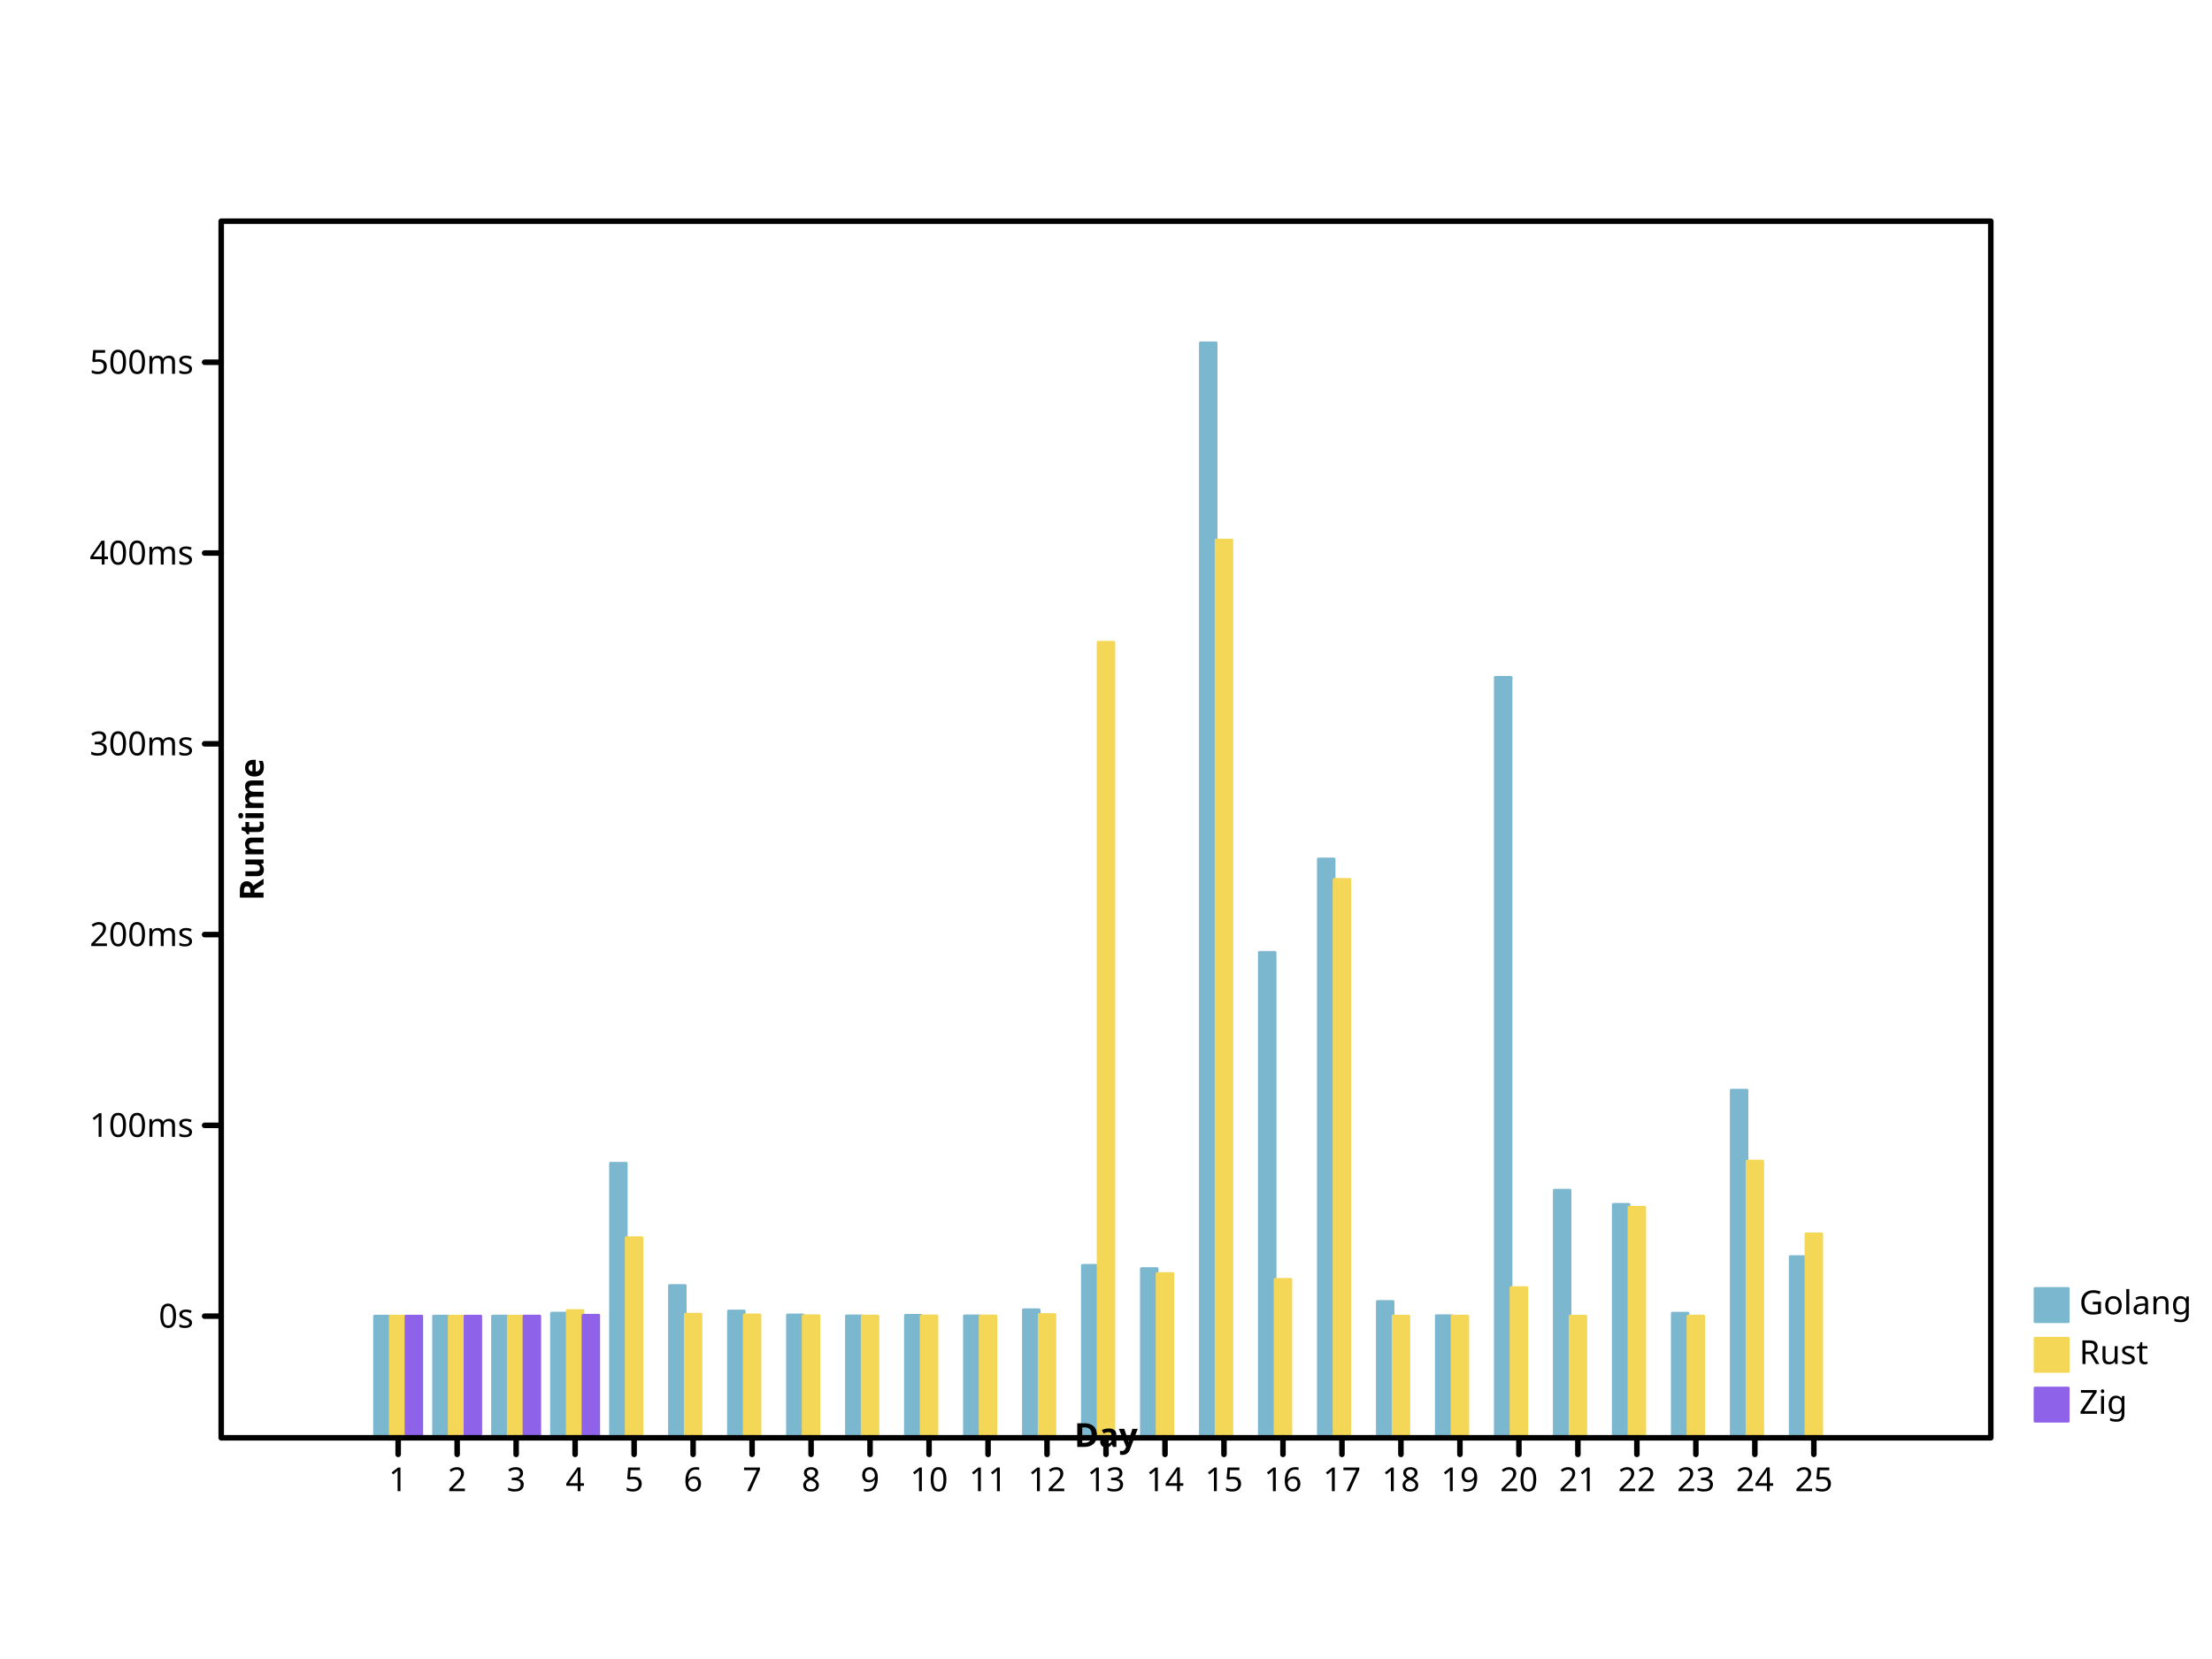
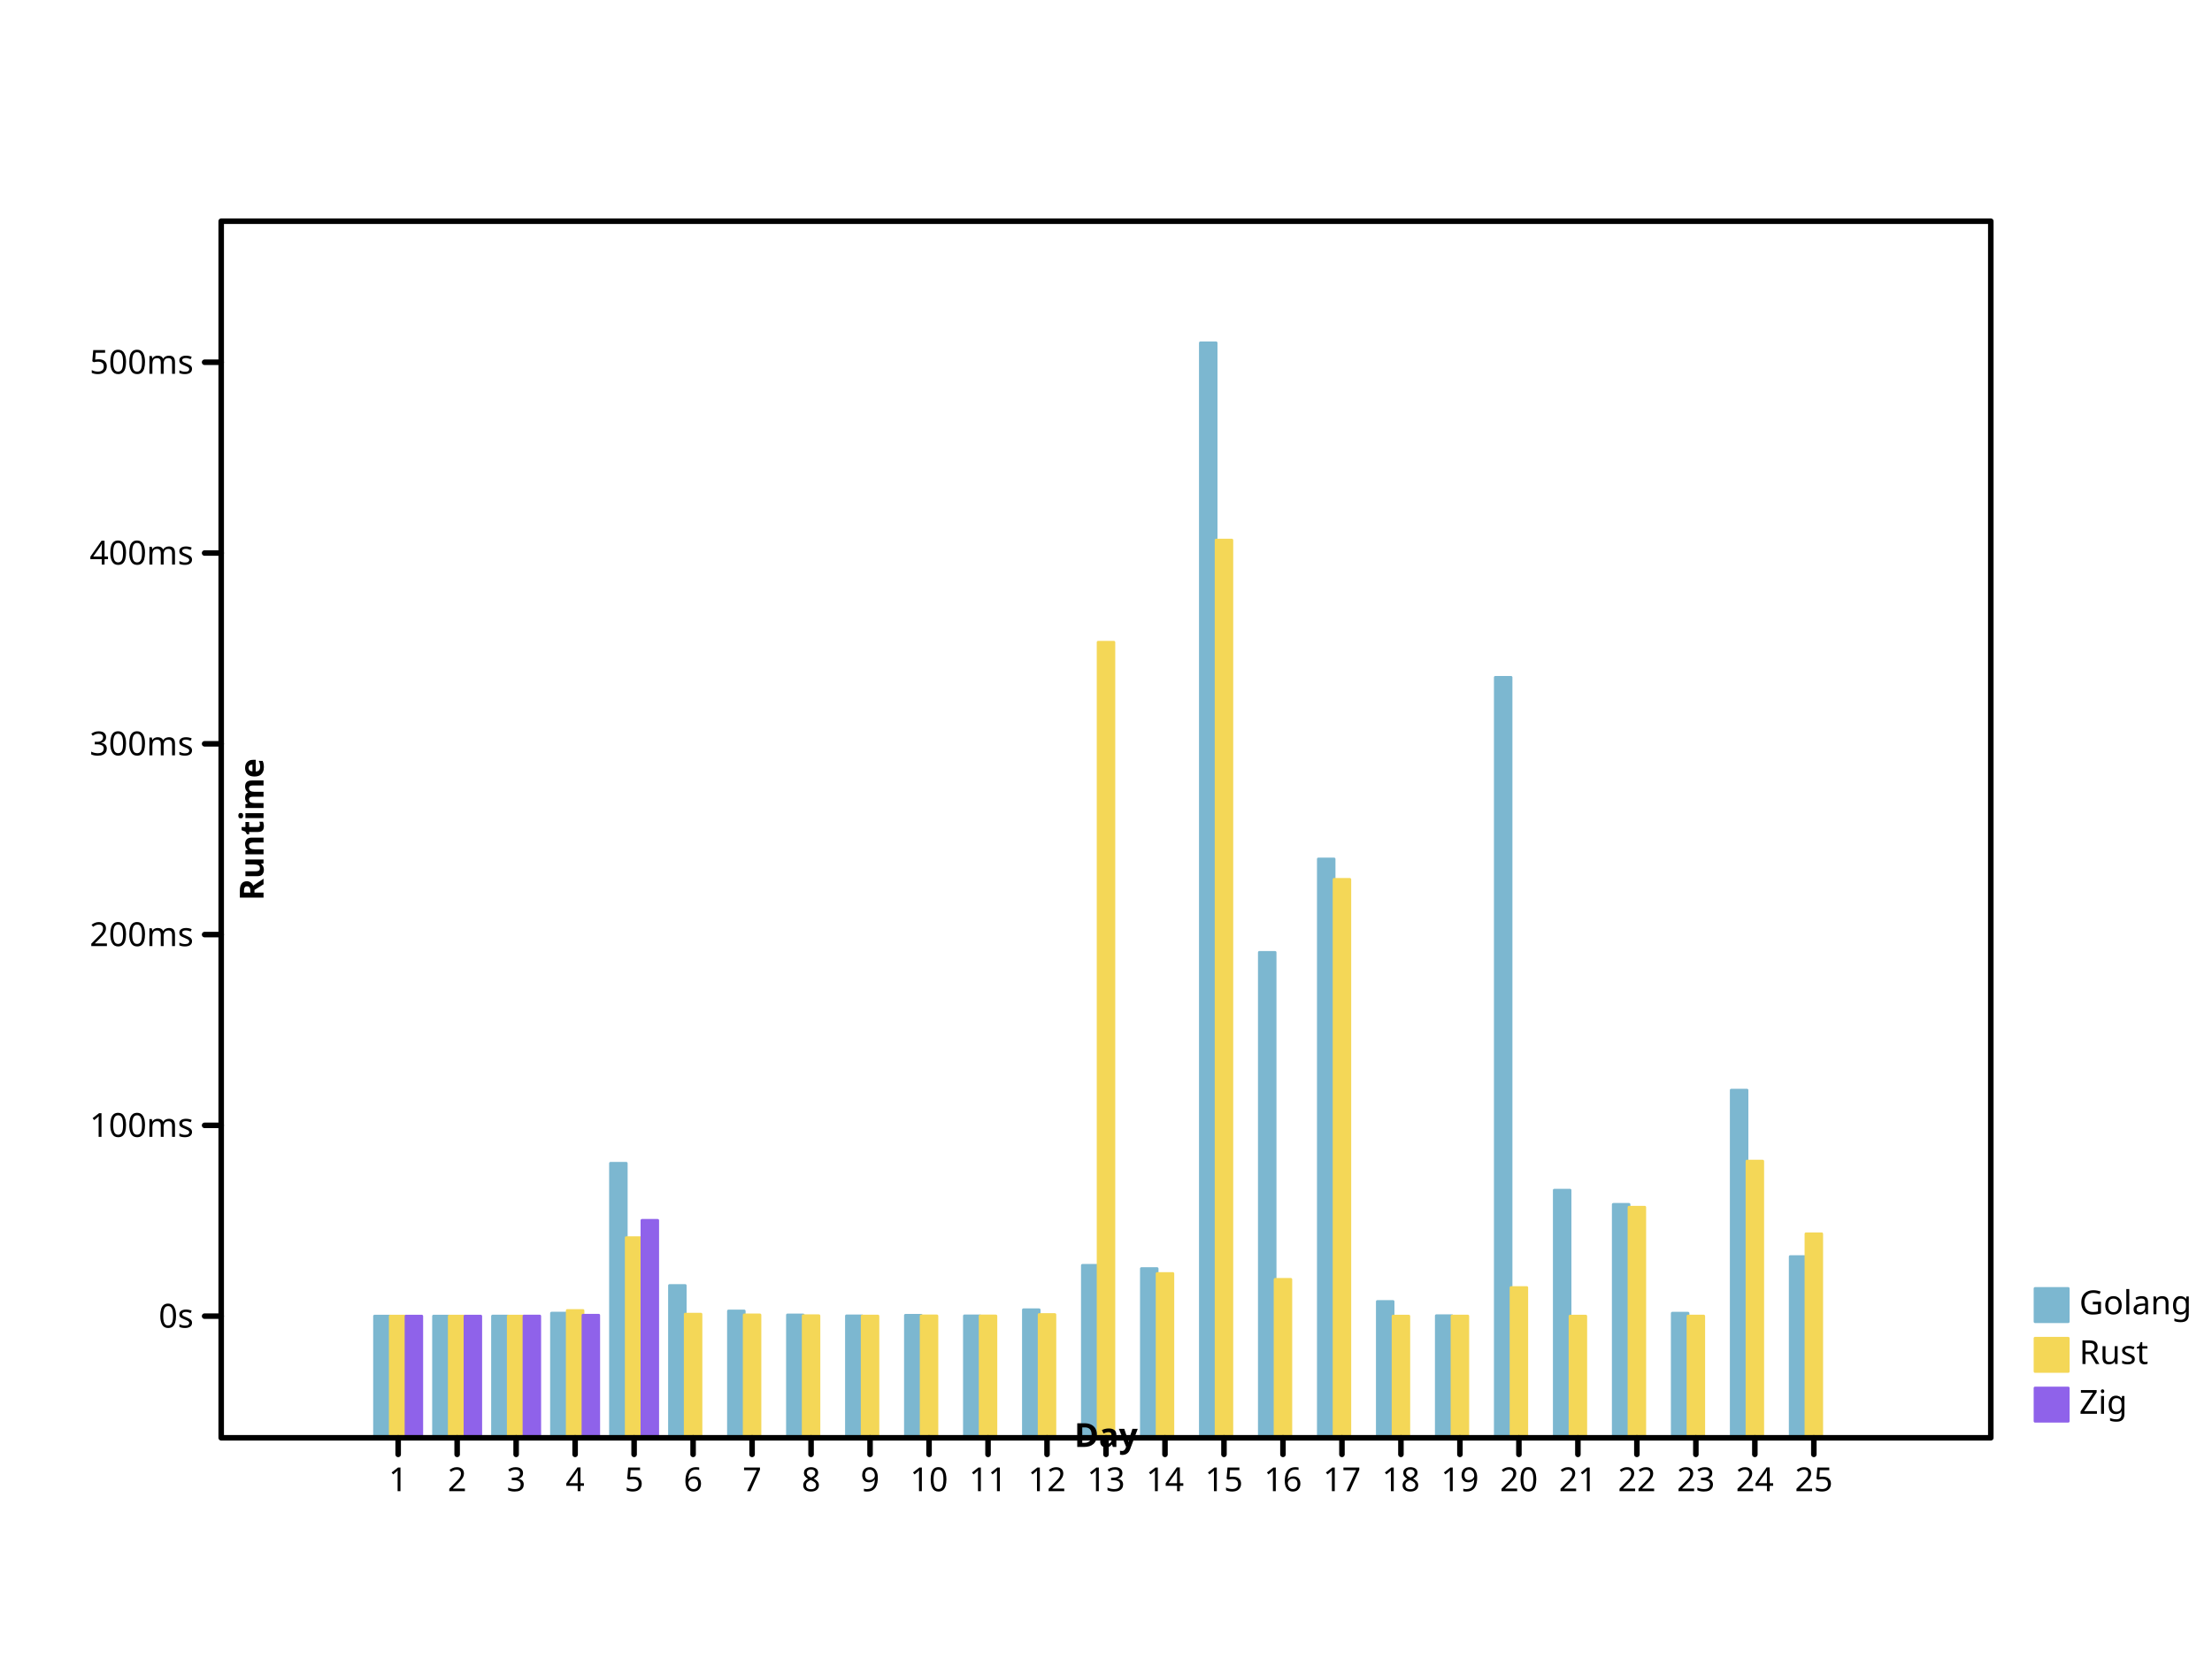
- <svg xmlns="http://www.w3.org/2000/svg" preserveAspectRatio="xMidYMid meet" width="800" height="600" viewbox="0 0 800 600">
+ <svg xmlns="http://www.w3.org/2000/svg" height="600" viewbox="0 0 800 600" preserveAspectRatio="xMidYMid meet" width="800">
  <defs>
-     <marker id="circle" viewBox="0 0 10 10 " refX="5" refY="5" markerUnits="userSpaceOnUse" markerWidth="2%" markerHeight="2%">
-       <circle fill="none" stroke="black" cx="5" cy="5" r="3" />
+     <marker markerHeight="2%" id="circle" viewBox="0 0 10 10 " refX="5" refY="5" markerUnits="userSpaceOnUse" markerWidth="2%">
+       <circle r="3" fill="none" stroke="black" cx="5" cy="5" />
    </marker>
-     <marker markerUnits="userSpaceOnUse" markerWidth="2%" markerHeight="2%" id="filled-circle" viewBox="0 0 10 10 " refX="5" refY="5">
-       <circle stroke="none" cx="5" cy="5" r="3" fill="black" />
+     <marker viewBox="0 0 10 10 " refX="5" refY="5" markerUnits="userSpaceOnUse" markerWidth="2%" markerHeight="2%" id="filled-circle">
+       <circle cx="5" cy="5" r="3" fill="black" stroke="none" />
    </marker>
    <marker markerWidth="2%" markerHeight="2%" id="square" viewBox="0 0 10 10 " refX="5" refY="5" markerUnits="userSpaceOnUse">
      <rect x="2" y="2" width="6" height="6" fill="none" stroke="black" />
    </marker>
-     <marker refX="5" refY="5" markerUnits="userSpaceOnUse" markerWidth="2%" markerHeight="2%" id="filled-square" viewBox="0 0 10 10 ">
-       <rect width="6" height="6" fill="black" stroke="none" x="2" y="2" />
+     <marker id="filled-square" viewBox="0 0 10 10 " refX="5" refY="5" markerUnits="userSpaceOnUse" markerWidth="2%" markerHeight="2%">
+       <rect height="6" fill="black" stroke="none" x="2" y="2" width="6" />
    </marker>
  </defs>
-   <g transform="translate(80 520 )scale(1 -1 )" fill="hsl(198, 47%, 65%)" stroke="hsl(198, 47%, 65%)" stroke-width="1px" stroke-linecap="round" stroke-linejoin="round">
-     <rect y="0" width="5.688889e+00" height="4.400736e+01" vector-effect="non-scaling-stroke" x="5.546667e+01" />
-     <rect height="4.401183e+01" vector-effect="non-scaling-stroke" x="7.680000e+01" y="0" width="5.688889e+00" />
-     <rect height="4.401923e+01" vector-effect="non-scaling-stroke" x="9.813333e+01" y="0" width="5.688889e+00" />
-     <rect width="5.688889e+00" height="4.508144e+01" vector-effect="non-scaling-stroke" x="1.194667e+02" y="0" />
-     <rect y="0" width="5.688889e+00" height="9.928605e+01" vector-effect="non-scaling-stroke" x="1.408000e+02" />
-     <rect x="1.621333e+02" y="0" width="5.688889e+00" height="5.507459e+01" vector-effect="non-scaling-stroke" />
-     <rect height="4.585683e+01" vector-effect="non-scaling-stroke" x="1.834667e+02" y="0" width="5.688889e+00" />
-     <rect x="2.048000e+02" y="0" width="5.688889e+00" height="4.442582e+01" vector-effect="non-scaling-stroke" />
-     <rect y="0" width="5.688889e+00" height="4.408935e+01" vector-effect="non-scaling-stroke" x="2.261333e+02" />
+   <g stroke-linecap="round" stroke-linejoin="round" transform="translate(80 520 )scale(1 -1 )" fill="hsl(198, 47%, 65%)" stroke="hsl(198, 47%, 65%)" stroke-width="1px">
+     <rect width="5.688889e+00" height="4.400736e+01" vector-effect="non-scaling-stroke" x="5.546667e+01" y="0" />
+     <rect vector-effect="non-scaling-stroke" x="7.680000e+01" y="0" width="5.688889e+00" height="4.401183e+01" />
+     <rect y="0" width="5.688889e+00" height="4.401923e+01" vector-effect="non-scaling-stroke" x="9.813333e+01" />
+     <rect y="0" width="5.688889e+00" height="4.508144e+01" vector-effect="non-scaling-stroke" x="1.194667e+02" />
+     <rect vector-effect="non-scaling-stroke" x="1.408000e+02" y="0" width="5.688889e+00" height="9.928605e+01" />
+     <rect height="5.507459e+01" vector-effect="non-scaling-stroke" x="1.621333e+02" y="0" width="5.688889e+00" />
+     <rect vector-effect="non-scaling-stroke" x="1.834667e+02" y="0" width="5.688889e+00" height="4.585683e+01" />
+     <rect vector-effect="non-scaling-stroke" x="2.048000e+02" y="0" width="5.688889e+00" height="4.442582e+01" />
+     <rect vector-effect="non-scaling-stroke" x="2.261333e+02" y="0" width="5.688889e+00" height="4.408935e+01" />
    <rect vector-effect="non-scaling-stroke" x="2.474667e+02" y="0" width="5.688889e+00" height="4.430096e+01" />
-     <rect y="0" width="5.688889e+00" height="4.409599e+01" vector-effect="non-scaling-stroke" x="2.688000e+02" />
-     <rect x="2.901333e+02" y="0" width="5.688889e+00" height="4.629729e+01" vector-effect="non-scaling-stroke" />
-     <rect x="3.114667e+02" y="0" width="5.688889e+00" height="6.236828e+01" vector-effect="non-scaling-stroke" />
+     <rect vector-effect="non-scaling-stroke" x="2.688000e+02" y="0" width="5.688889e+00" height="4.409599e+01" />
+     <rect height="4.629729e+01" vector-effect="non-scaling-stroke" x="2.901333e+02" y="0" width="5.688889e+00" />
+     <rect y="0" width="5.688889e+00" height="6.236828e+01" vector-effect="non-scaling-stroke" x="3.114667e+02" />
    <rect x="3.328000e+02" y="0" width="5.688889e+00" height="6.119932e+01" vector-effect="non-scaling-stroke" />
-     <rect y="0" width="5.688889e+00" height="396" vector-effect="non-scaling-stroke" x="3.541333e+02" />
-     <rect vector-effect="non-scaling-stroke" x="3.754667e+02" y="0" width="5.688889e+00" height="1.755511e+02" />
-     <rect y="0" width="5.688889e+00" height="2.093386e+02" vector-effect="non-scaling-stroke" x="3.968000e+02" />
-     <rect width="5.688889e+00" height="4.929113e+01" vector-effect="non-scaling-stroke" x="4.181333e+02" y="0" />
+     <rect x="3.541333e+02" y="0" width="5.688889e+00" height="396" vector-effect="non-scaling-stroke" />
+     <rect height="1.755511e+02" vector-effect="non-scaling-stroke" x="3.754667e+02" y="0" width="5.688889e+00" />
+     <rect height="2.093386e+02" vector-effect="non-scaling-stroke" x="3.968000e+02" y="0" width="5.688889e+00" />
+     <rect vector-effect="non-scaling-stroke" x="4.181333e+02" y="0" width="5.688889e+00" height="4.929113e+01" />
    <rect x="4.394667e+02" y="0" width="5.688889e+00" height="4.414785e+01" vector-effect="non-scaling-stroke" />
-     <rect height="2.750261e+02" vector-effect="non-scaling-stroke" x="4.608000e+02" y="0" width="5.688889e+00" />
-     <rect width="5.688889e+00" height="8.955761e+01" vector-effect="non-scaling-stroke" x="4.821333e+02" y="0" />
-     <rect height="8.441713e+01" vector-effect="non-scaling-stroke" x="5.034667e+02" y="0" width="5.688889e+00" />
-     <rect height="4.506076e+01" vector-effect="non-scaling-stroke" x="5.248000e+02" y="0" width="5.688889e+00" />
-     <rect height="1.257323e+02" vector-effect="non-scaling-stroke" x="5.461333e+02" y="0" width="5.688889e+00" />
-     <rect vector-effect="non-scaling-stroke" x="5.674667e+02" y="0" width="5.688889e+00" height="6.553364e+01" />
+     <rect vector-effect="non-scaling-stroke" x="4.608000e+02" y="0" width="5.688889e+00" height="2.750261e+02" />
+     <rect x="4.821333e+02" y="0" width="5.688889e+00" height="8.955761e+01" vector-effect="non-scaling-stroke" />
+     <rect x="5.034667e+02" y="0" width="5.688889e+00" height="8.441713e+01" vector-effect="non-scaling-stroke" />
+     <rect x="5.248000e+02" y="0" width="5.688889e+00" height="4.506076e+01" vector-effect="non-scaling-stroke" />
+     <rect vector-effect="non-scaling-stroke" x="5.461333e+02" y="0" width="5.688889e+00" height="1.257323e+02" />
+     <rect width="5.688889e+00" height="6.553364e+01" vector-effect="non-scaling-stroke" x="5.674667e+02" y="0" />
  </g>
-   <g stroke-linejoin="round" transform="translate(80 520 )scale(1 -1 )" fill="hsl(49, 88%, 65%)" stroke="hsl(49, 88%, 65%)" stroke-width="1px" stroke-linecap="round">
+   <g fill="hsl(49, 88%, 65%)" stroke="hsl(49, 88%, 65%)" stroke-width="1px" stroke-linecap="round" stroke-linejoin="round" transform="translate(80 520 )scale(1 -1 )">
    <rect vector-effect="non-scaling-stroke" x="6.115556e+01" y="0" width="5.688889e+00" height="4.400485e+01" />
-     <rect vector-effect="non-scaling-stroke" x="8.248889e+01" y="0" width="5.688889e+00" height="4.400601e+01" />
-     <rect width="5.688889e+00" height="4.400745e+01" vector-effect="non-scaling-stroke" x="1.038222e+02" y="0" />
+     <rect y="0" width="5.688889e+00" height="4.400601e+01" vector-effect="non-scaling-stroke" x="8.248889e+01" />
+     <rect y="0" width="5.688889e+00" height="4.400745e+01" vector-effect="non-scaling-stroke" x="1.038222e+02" />
    <rect vector-effect="non-scaling-stroke" x="1.251556e+02" y="0" width="5.688889e+00" height="4.603197e+01" />
    <rect x="1.464889e+02" y="0" width="5.688889e+00" height="7.238320e+01" vector-effect="non-scaling-stroke" />
-     <rect y="0" width="5.688889e+00" height="4.470749e+01" vector-effect="non-scaling-stroke" x="1.678222e+02" />
-     <rect height="4.443825e+01" vector-effect="non-scaling-stroke" x="1.891556e+02" y="0" width="5.688889e+00" />
-     <rect width="5.688889e+00" height="4.414230e+01" vector-effect="non-scaling-stroke" x="2.104889e+02" y="0" />
-     <rect x="2.318222e+02" y="0" width="5.688889e+00" height="4.403121e+01" vector-effect="non-scaling-stroke" />
+     <rect height="4.470749e+01" vector-effect="non-scaling-stroke" x="1.678222e+02" y="0" width="5.688889e+00" />
+     <rect vector-effect="non-scaling-stroke" x="1.891556e+02" y="0" width="5.688889e+00" height="4.443825e+01" />
+     <rect x="2.104889e+02" y="0" width="5.688889e+00" height="4.414230e+01" vector-effect="non-scaling-stroke" />
+     <rect y="0" width="5.688889e+00" height="4.403121e+01" vector-effect="non-scaling-stroke" x="2.318222e+02" />
    <rect vector-effect="non-scaling-stroke" x="2.531556e+02" y="0" width="5.688889e+00" height="4.407840e+01" />
-     <rect width="5.688889e+00" height="4.405680e+01" vector-effect="non-scaling-stroke" x="2.744889e+02" y="0" />
-     <rect vector-effect="non-scaling-stroke" x="2.958222e+02" y="0" width="5.688889e+00" height="4.457193e+01" />
+     <rect height="4.405680e+01" vector-effect="non-scaling-stroke" x="2.744889e+02" y="0" width="5.688889e+00" />
+     <rect height="4.457193e+01" vector-effect="non-scaling-stroke" x="2.958222e+02" y="0" width="5.688889e+00" />
    <rect vector-effect="non-scaling-stroke" x="3.171556e+02" y="0" width="5.688889e+00" height="2.877209e+02" />
    <rect x="3.384889e+02" y="0" width="5.688889e+00" height="5.940241e+01" vector-effect="non-scaling-stroke" />
-     <rect y="0" width="5.688889e+00" height="3.246641e+02" vector-effect="non-scaling-stroke" x="3.598222e+02" />
-     <rect width="5.688889e+00" height="5.728973e+01" vector-effect="non-scaling-stroke" x="3.811556e+02" y="0" />
-     <rect y="0" width="5.688889e+00" height="2.019584e+02" vector-effect="non-scaling-stroke" x="4.024889e+02" />
-     <rect vector-effect="non-scaling-stroke" x="4.238222e+02" y="0" width="5.688889e+00" height="4.400814e+01" />
-     <rect vector-effect="non-scaling-stroke" x="4.451556e+02" y="0" width="5.688889e+00" height="4.402601e+01" />
-     <rect x="4.664889e+02" y="0" width="5.688889e+00" height="5.432953e+01" vector-effect="non-scaling-stroke" />
-     <rect vector-effect="non-scaling-stroke" x="4.878222e+02" y="0" width="5.688889e+00" height="4.400209e+01" />
-     <rect vector-effect="non-scaling-stroke" x="5.091556e+02" y="0" width="5.688889e+00" height="8.339240e+01" />
+     <rect width="5.688889e+00" height="3.246641e+02" vector-effect="non-scaling-stroke" x="3.598222e+02" y="0" />
+     <rect height="5.728973e+01" vector-effect="non-scaling-stroke" x="3.811556e+02" y="0" width="5.688889e+00" />
+     <rect vector-effect="non-scaling-stroke" x="4.024889e+02" y="0" width="5.688889e+00" height="2.019584e+02" />
+     <rect x="4.238222e+02" y="0" width="5.688889e+00" height="4.400814e+01" vector-effect="non-scaling-stroke" />
+     <rect height="4.402601e+01" vector-effect="non-scaling-stroke" x="4.451556e+02" y="0" width="5.688889e+00" />
+     <rect vector-effect="non-scaling-stroke" x="4.664889e+02" y="0" width="5.688889e+00" height="5.432953e+01" />
+     <rect y="0" width="5.688889e+00" height="4.400209e+01" vector-effect="non-scaling-stroke" x="4.878222e+02" />
+     <rect x="5.091556e+02" y="0" width="5.688889e+00" height="8.339240e+01" vector-effect="non-scaling-stroke" />
    <rect x="5.304889e+02" y="0" width="5.688889e+00" height="4.401965e+01" vector-effect="non-scaling-stroke" />
    <rect x="5.518222e+02" y="0" width="5.688889e+00" height="1.000582e+02" vector-effect="non-scaling-stroke" />
-     <rect width="5.688889e+00" height="7.376762e+01" vector-effect="non-scaling-stroke" x="5.731556e+02" y="0" />
+     <rect vector-effect="non-scaling-stroke" x="5.731556e+02" y="0" width="5.688889e+00" height="7.376762e+01" />
  </g>
-   <g stroke="hsl(260, 76%, 65%)" stroke-width="1px" stroke-linecap="round" stroke-linejoin="round" transform="translate(80 520 )scale(1 -1 )" fill="hsl(260, 76%, 65%)">
+   <g fill="hsl(260, 76%, 65%)" stroke="hsl(260, 76%, 65%)" stroke-width="1px" stroke-linecap="round" stroke-linejoin="round" transform="translate(80 520 )scale(1 -1 )">
    <rect y="0" width="5.688889e+00" height="4.400203e+01" vector-effect="non-scaling-stroke" x="6.684444e+01" />
-     <rect x="8.817778e+01" y="0" width="5.688889e+00" height="4.400262e+01" vector-effect="non-scaling-stroke" />
-     <rect x="1.095111e+02" y="0" width="5.688889e+00" height="4.403213e+01" vector-effect="non-scaling-stroke" />
-     <rect width="5.688889e+00" height="4.432983e+01" vector-effect="non-scaling-stroke" x="1.308444e+02" y="0" />
+     <rect vector-effect="non-scaling-stroke" x="8.817778e+01" y="0" width="5.688889e+00" height="4.400262e+01" />
+     <rect vector-effect="non-scaling-stroke" x="1.095111e+02" y="0" width="5.688889e+00" height="4.403213e+01" />
+     <rect height="4.432983e+01" vector-effect="non-scaling-stroke" x="1.308444e+02" y="0" width="5.688889e+00" />
+     <rect x="1.521778e+02" y="0" width="5.688889e+00" height="7.863671e+01" vector-effect="non-scaling-stroke" />
  </g>
-   <g fill="hsl(198, 47%, 65%)" stroke-linejoin="round" dominant-baseline="hanging" stroke-linecap="round" font-family="sans-serif" font-size="12px" font-style="normal" stroke="hsl(198, 47%, 65%)" stroke-width="1px" font-weight="normal" text-anchor="start">
-     <rect vector-effect="non-scaling-stroke" x="736" y="466" width="12" height="12" />
-     <g fill="black" stroke="black">
-       <text vector-effect="non-scaling-stroke" x="752" y="466" dominant-baseline="hanging" stroke="none">Golang</text>
+   <g font-size="12px" font-style="normal" fill="hsl(198, 47%, 65%)" stroke="hsl(198, 47%, 65%)" stroke-linecap="round" text-anchor="start" stroke-width="1px" stroke-linejoin="round" font-weight="normal" font-family="sans-serif" dominant-baseline="hanging">
+     <rect y="466" width="12" height="12" vector-effect="non-scaling-stroke" x="736" />
+     <g stroke="black" fill="black">
+       <text stroke="none" vector-effect="non-scaling-stroke" x="752" y="466" dominant-baseline="hanging">Golang</text>
    </g>
-     <g dominant-baseline="hanging" font-weight="normal" text-anchor="start" stroke-linecap="round" font-family="sans-serif" stroke-width="1px" stroke-linejoin="round" fill="hsl(49, 88%, 65%)" stroke="hsl(49, 88%, 65%)" font-size="12px" font-style="normal">
-       <rect height="12" vector-effect="non-scaling-stroke" x="736" y="484" width="12" />
-       <g fill="black" stroke="black">
+     <g stroke-width="1px" font-size="12px" font-style="normal" font-weight="normal" text-anchor="start" fill="hsl(49, 88%, 65%)" stroke="hsl(49, 88%, 65%)" stroke-linecap="round" font-family="sans-serif" stroke-linejoin="round" dominant-baseline="hanging">
+       <rect width="12" height="12" vector-effect="non-scaling-stroke" x="736" y="484" />
+       <g stroke="black" fill="black">
        <text x="752" y="484" dominant-baseline="hanging" stroke="none" vector-effect="non-scaling-stroke">Rust</text>
      </g>
-       <g stroke="hsl(260, 76%, 65%)" font-family="sans-serif" font-style="normal" font-weight="normal" text-anchor="start" dominant-baseline="hanging" fill="hsl(260, 76%, 65%)" stroke-width="1px" stroke-linejoin="round" stroke-linecap="round" font-size="12px">
-         <rect width="12" height="12" vector-effect="non-scaling-stroke" x="736" y="502" />
+       <g stroke-width="1px" stroke-linejoin="round" font-weight="normal" fill="hsl(260, 76%, 65%)" stroke="hsl(260, 76%, 65%)" stroke-linecap="round" text-anchor="start" dominant-baseline="hanging" font-size="12px" font-style="normal" font-family="sans-serif">
+         <rect vector-effect="non-scaling-stroke" x="736" y="502" width="12" height="12" />
        <g stroke="black" fill="black">
-           <text y="502" dominant-baseline="hanging" stroke="none" vector-effect="non-scaling-stroke" x="752">Zig</text>
-           <g dominant-baseline="hanging" font-style="normal" font-family="sans-serif" stroke-width="2px" text-anchor="start" fill="none" stroke-linecap="round" font-size="12px" font-weight="normal" stroke-linejoin="round">
+           <text vector-effect="non-scaling-stroke" x="752" y="502" dominant-baseline="hanging" stroke="none">Zig</text>
+           <g text-anchor="start" font-size="12px" dominant-baseline="hanging" font-style="normal" stroke-linejoin="round" font-family="sans-serif" fill="none" font-weight="normal" stroke-width="2px" stroke-linecap="round">
            <rect x="80" y="80" width="640" height="440" vector-effect="non-scaling-stroke" />
          </g>
-           <g stroke-linejoin="round" dominant-baseline="hanging" transform="translate(80 520 )scale(1 -1 )" font-family="sans-serif" fill="none" stroke-width="2px" stroke="black" stroke-linecap="round" font-size="12px" font-style="normal" font-weight="normal" text-anchor="start">
+           <g stroke="black" font-style="normal" stroke-width="2px" stroke-linejoin="round" font-family="sans-serif" dominant-baseline="hanging" fill="none" stroke-linecap="round" font-weight="normal" transform="translate(80 520 )scale(1 -1 )" font-size="12px" text-anchor="start">
            <path vector-effect="non-scaling-stroke" d="M64,0 L64,-6 M8.533333e+01,0 L8.533333e+01,-6 M1.066667e+02,0 L1.066667e+02,-6 M128,0 L128,-6 M1.493333e+02,0 L1.493333e+02,-6 M1.706667e+02,0 L1.706667e+02,-6 M192,0 L192,-6 M2.133333e+02,0 L2.133333e+02,-6 M2.346667e+02,0 L2.346667e+02,-6 M256,0 L256,-6 M2.773333e+02,0 L2.773333e+02,-6 M2.986667e+02,0 L2.986667e+02,-6 M320,0 L320,-6 M3.413333e+02,0 L3.413333e+02,-6 M3.626667e+02,0 L3.626667e+02,-6 M384,0 L384,-6 M4.053333e+02,0 L4.053333e+02,-6 M4.266667e+02,0 L4.266667e+02,-6 M448,0 L448,-6 M4.693333e+02,0 L4.693333e+02,-6 M4.906667e+02,0 L4.906667e+02,-6 M512,0 L512,-6 M5.333333e+02,0 L5.333333e+02,-6 M5.546667e+02,0 L5.546667e+02,-6 M576,0 L576,-6 " />
          </g>
-           <g stroke-width="2px" stroke-linejoin="round" font-family="sans-serif" text-anchor="middle" transform="translate(80 520 )scale(1 1 )" stroke-linecap="round" stroke="black" fill="black" font-size="12px" font-style="normal" font-weight="normal" dominant-baseline="hanging">
-             <text stroke="none" vector-effect="non-scaling-stroke" x="64" y="10" dominant-baseline="hanging">1</text>
-             <text vector-effect="non-scaling-stroke" x="8.533333e+01" y="10" dominant-baseline="hanging" stroke="none">2</text>
+           <g font-size="12px" font-style="normal" font-weight="normal" font-family="sans-serif" dominant-baseline="hanging" stroke="black" transform="translate(80 520 )scale(1 1 )" stroke-width="2px" stroke-linejoin="round" stroke-linecap="round" text-anchor="middle" fill="black">
+             <text x="64" y="10" dominant-baseline="hanging" stroke="none" vector-effect="non-scaling-stroke">1</text>
+             <text dominant-baseline="hanging" stroke="none" vector-effect="non-scaling-stroke" x="8.533333e+01" y="10">2</text>
            <text stroke="none" vector-effect="non-scaling-stroke" x="1.066667e+02" y="10" dominant-baseline="hanging">3</text>
-             <text dominant-baseline="hanging" stroke="none" vector-effect="non-scaling-stroke" x="128" y="10">4</text>
+             <text y="10" dominant-baseline="hanging" stroke="none" vector-effect="non-scaling-stroke" x="128">4</text>
            <text stroke="none" vector-effect="non-scaling-stroke" x="1.493333e+02" y="10" dominant-baseline="hanging">5</text>
-             <text y="10" dominant-baseline="hanging" stroke="none" vector-effect="non-scaling-stroke" x="1.706667e+02">6</text>
+             <text x="1.706667e+02" y="10" dominant-baseline="hanging" stroke="none" vector-effect="non-scaling-stroke">6</text>
            <text dominant-baseline="hanging" stroke="none" vector-effect="non-scaling-stroke" x="192" y="10">7</text>
-             <text dominant-baseline="hanging" stroke="none" vector-effect="non-scaling-stroke" x="2.133333e+02" y="10">8</text>
-             <text y="10" dominant-baseline="hanging" stroke="none" vector-effect="non-scaling-stroke" x="2.346667e+02">9</text>
+             <text stroke="none" vector-effect="non-scaling-stroke" x="2.133333e+02" y="10" dominant-baseline="hanging">8</text>
+             <text vector-effect="non-scaling-stroke" x="2.346667e+02" y="10" dominant-baseline="hanging" stroke="none">9</text>
            <text dominant-baseline="hanging" stroke="none" vector-effect="non-scaling-stroke" x="256" y="10">10</text>
-             <text y="10" dominant-baseline="hanging" stroke="none" vector-effect="non-scaling-stroke" x="2.773333e+02">11</text>
-             <text dominant-baseline="hanging" stroke="none" vector-effect="non-scaling-stroke" x="2.986667e+02" y="10">12</text>
-             <text y="10" dominant-baseline="hanging" stroke="none" vector-effect="non-scaling-stroke" x="320">13</text>
+             <text x="2.773333e+02" y="10" dominant-baseline="hanging" stroke="none" vector-effect="non-scaling-stroke">11</text>
+             <text stroke="none" vector-effect="non-scaling-stroke" x="2.986667e+02" y="10" dominant-baseline="hanging">12</text>
+             <text stroke="none" vector-effect="non-scaling-stroke" x="320" y="10" dominant-baseline="hanging">13</text>
            <text dominant-baseline="hanging" stroke="none" vector-effect="non-scaling-stroke" x="3.413333e+02" y="10">14</text>
-             <text dominant-baseline="hanging" stroke="none" vector-effect="non-scaling-stroke" x="3.626667e+02" y="10">15</text>
-             <text x="384" y="10" dominant-baseline="hanging" stroke="none" vector-effect="non-scaling-stroke">16</text>
-             <text dominant-baseline="hanging" stroke="none" vector-effect="non-scaling-stroke" x="4.053333e+02" y="10">17</text>
+             <text y="10" dominant-baseline="hanging" stroke="none" vector-effect="non-scaling-stroke" x="3.626667e+02">15</text>
+             <text stroke="none" vector-effect="non-scaling-stroke" x="384" y="10" dominant-baseline="hanging">16</text>
+             <text y="10" dominant-baseline="hanging" stroke="none" vector-effect="non-scaling-stroke" x="4.053333e+02">17</text>
            <text dominant-baseline="hanging" stroke="none" vector-effect="non-scaling-stroke" x="4.266667e+02" y="10">18</text>
            <text stroke="none" vector-effect="non-scaling-stroke" x="448" y="10" dominant-baseline="hanging">19</text>
-             <text dominant-baseline="hanging" stroke="none" vector-effect="non-scaling-stroke" x="4.693333e+02" y="10">20</text>
+             <text y="10" dominant-baseline="hanging" stroke="none" vector-effect="non-scaling-stroke" x="4.693333e+02">20</text>
            <text stroke="none" vector-effect="non-scaling-stroke" x="4.906667e+02" y="10" dominant-baseline="hanging">21</text>
-             <text stroke="none" vector-effect="non-scaling-stroke" x="512" y="10" dominant-baseline="hanging">22</text>
+             <text dominant-baseline="hanging" stroke="none" vector-effect="non-scaling-stroke" x="512" y="10">22</text>
            <text stroke="none" vector-effect="non-scaling-stroke" x="5.333333e+02" y="10" dominant-baseline="hanging">23</text>
-             <text y="10" dominant-baseline="hanging" stroke="none" vector-effect="non-scaling-stroke" x="5.546667e+02">24</text>
-             <text dominant-baseline="hanging" stroke="none" vector-effect="non-scaling-stroke" x="576" y="10">25</text>
+             <text stroke="none" vector-effect="non-scaling-stroke" x="5.546667e+02" y="10" dominant-baseline="hanging">24</text>
+             <text vector-effect="non-scaling-stroke" x="576" y="10" dominant-baseline="hanging" stroke="none">25</text>
          </g>
-           <g stroke-linejoin="round" fill="black" font-family="sans-serif" font-size="12px" font-weight="bold" dominant-baseline="baseline" stroke-width="2px" font-style="normal" text-anchor="middle" transform="translate(80 520 )scale(1 1 )rotate(0 0 0 )" stroke-linecap="round" stroke="black">
+           <g font-family="sans-serif" font-weight="bold" transform="translate(80 520 )scale(1 1 )rotate(0 0 0 )" stroke-linejoin="round" font-size="12px" stroke="black" stroke-linecap="round" fill="black" stroke-width="2px" font-style="normal" text-anchor="middle" dominant-baseline="baseline">
            <text stroke="none" vector-effect="non-scaling-stroke" x="320" y="-6" dominant-baseline="baseline">Day</text>
          </g>
-           <g font-style="normal" font-weight="bold" transform="translate(80 520 )scale(1 -1 )" stroke-linecap="round" fill="black" stroke-linejoin="round" stroke="black" font-size="12px" text-anchor="middle" dominant-baseline="baseline" font-family="sans-serif" stroke-width="2px">
+           <g text-anchor="middle" dominant-baseline="baseline" stroke-linejoin="round" font-weight="bold" transform="translate(80 520 )scale(1 -1 )" fill="black" stroke="black" stroke-linecap="round" font-family="sans-serif" stroke-width="2px" font-size="12px" font-style="normal">
            <path vector-effect="non-scaling-stroke" d="M0,44 L-6,44 M0,1.129973e+02 L-6,1.129973e+02 M0,1.819945e+02 L-6,1.819945e+02 M0,2.509918e+02 L-6,2.509918e+02 M0,3.199891e+02 L-6,3.199891e+02 M0,3.889863e+02 L-6,3.889863e+02 " />
          </g>
-           <g font-weight="normal" text-anchor="end" transform="translate(80 520 )scale(1 1 )" fill="black" stroke-width="2px" stroke-linejoin="round" stroke-linecap="round" font-family="sans-serif" font-size="12px" font-style="normal" dominant-baseline="middle" stroke="black">
-             <text stroke="none" vector-effect="non-scaling-stroke" x="-10" y="-44" dominant-baseline="middle">0s</text>
+           <g stroke="black" stroke-linecap="round" stroke-width="2px" stroke-linejoin="round" font-size="12px" font-style="normal" font-weight="normal" transform="translate(80 520 )scale(1 1 )" text-anchor="end" fill="black" font-family="sans-serif" dominant-baseline="middle">
+             <text vector-effect="non-scaling-stroke" x="-10" y="-44" dominant-baseline="middle" stroke="none">0s</text>
            <text y="-1.129973e+02" dominant-baseline="middle" stroke="none" vector-effect="non-scaling-stroke" x="-10">100ms</text>
-             <text vector-effect="non-scaling-stroke" x="-10" y="-1.819945e+02" dominant-baseline="middle" stroke="none">200ms</text>
-             <text vector-effect="non-scaling-stroke" x="-10" y="-2.509918e+02" dominant-baseline="middle" stroke="none">300ms</text>
+             <text y="-1.819945e+02" dominant-baseline="middle" stroke="none" vector-effect="non-scaling-stroke" x="-10">200ms</text>
+             <text stroke="none" vector-effect="non-scaling-stroke" x="-10" y="-2.509918e+02" dominant-baseline="middle">300ms</text>
            <text x="-10" y="-3.199891e+02" dominant-baseline="middle" stroke="none" vector-effect="non-scaling-stroke">400ms</text>
            <text x="-10" y="-3.889863e+02" dominant-baseline="middle" stroke="none" vector-effect="non-scaling-stroke">500ms</text>
          </g>
-           <g stroke-width="2px" stroke-linejoin="round" font-size="12px" font-style="normal" font-weight="bold" fill="black" dominant-baseline="hanging" stroke="black" transform="translate(80 520 )scale(1 1 )rotate(-90 0 0 )" stroke-linecap="round" font-family="sans-serif" text-anchor="middle">
+           <g text-anchor="middle" stroke-width="2px" font-size="12px" font-weight="bold" transform="translate(80 520 )scale(1 1 )rotate(-90 0 0 )" fill="black" stroke-linecap="round" dominant-baseline="hanging" stroke-linejoin="round" font-style="normal" stroke="black" font-family="sans-serif">
            <text vector-effect="non-scaling-stroke" x="220" y="6" dominant-baseline="hanging" stroke="none">Runtime</text>
          </g>
        </g>
      </g>
    </g>
  </g>
</svg>
